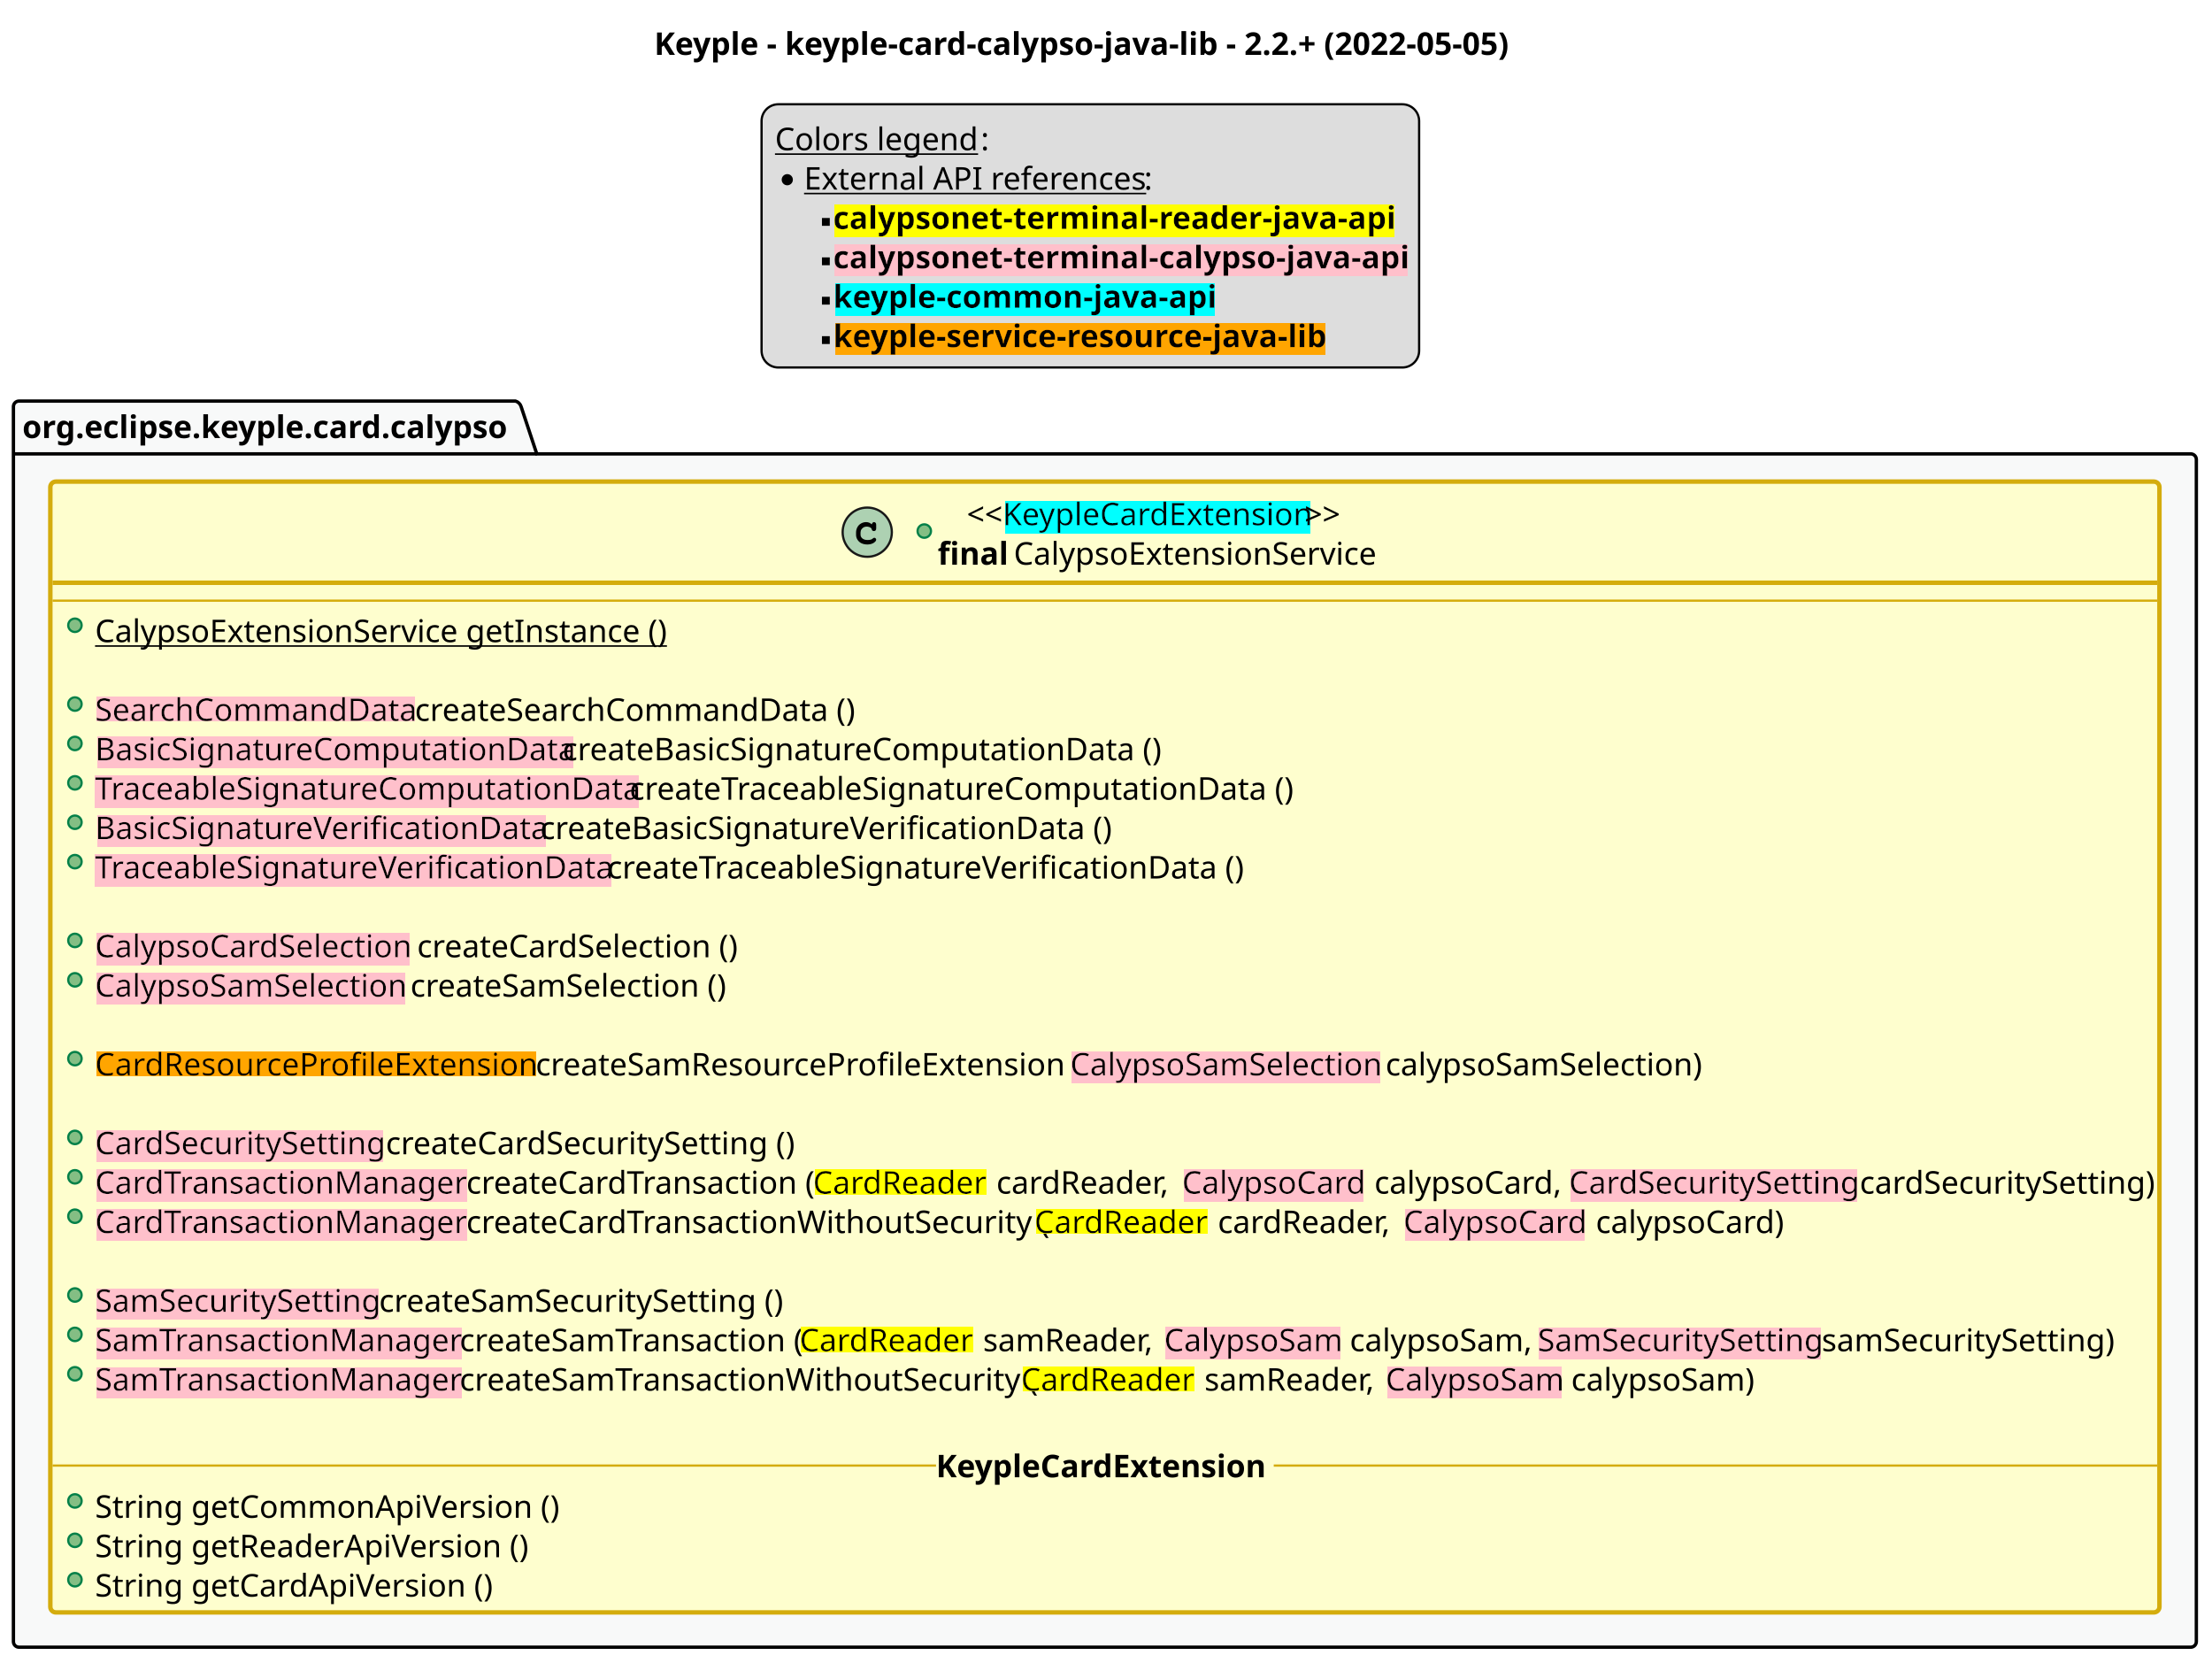
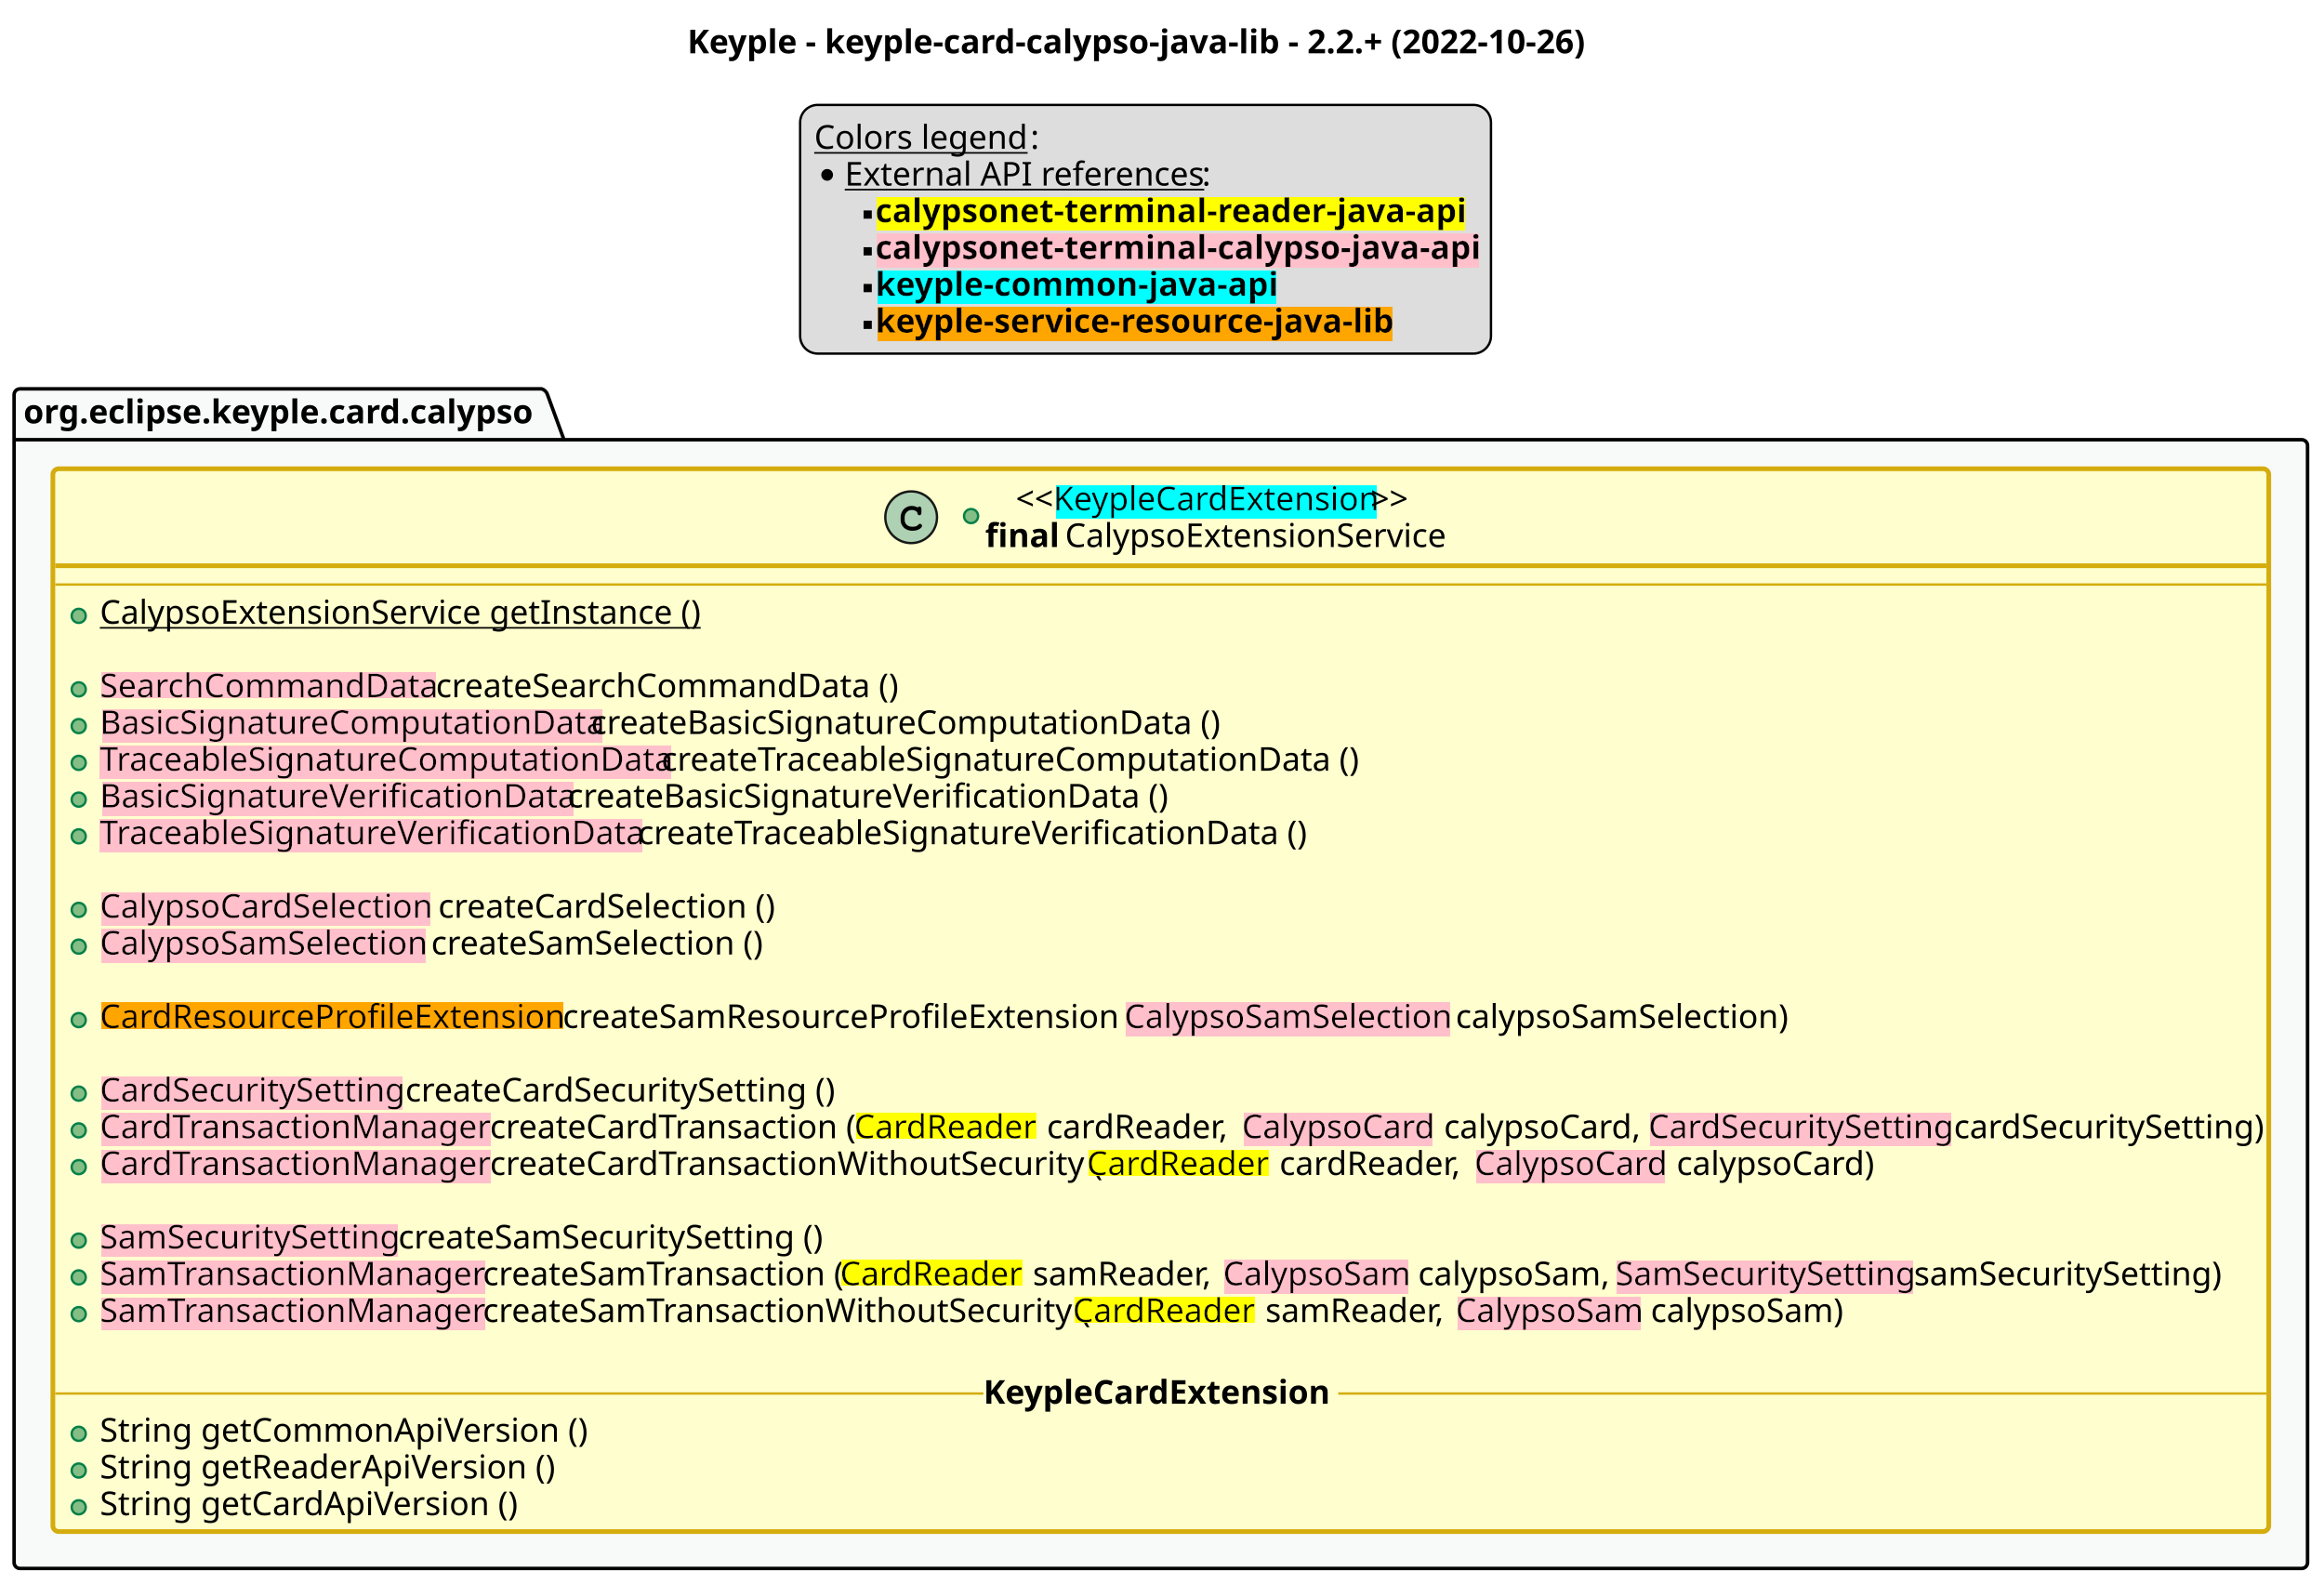
- <svg xmlns="http://www.w3.org/2000/svg" contentStyleType="text/css" height="743px" preserveAspectRatio="none" style="width:989px;height:743px;background:#FFFFFF;" version="1.1" viewBox="0 0 989 743" width="989px" zoomAndPan="magnify">
+ <svg xmlns="http://www.w3.org/2000/svg" contentStyleType="text/css" height="674px" preserveAspectRatio="none" style="width:989px;height:674px;background:#FFFFFF;" version="1.1" viewBox="0 0 989 674" width="989px" zoomAndPan="magnify">
  <defs>
-     <filter height="1" id="b1iz7u51n1ycs0" width="1" x="0" y="0">
+     <filter height="1" id="b1gtlnmpvdleac0" width="1" x="0" y="0">
      <feFlood flood-color="#FFFF00" result="flood" />
      <feComposite in="SourceGraphic" in2="flood" operator="over" />
    </filter>
-     <filter height="1" id="b1iz7u51n1ycs1" width="1" x="0" y="0">
+     <filter height="1" id="b1gtlnmpvdleac1" width="1" x="0" y="0">
      <feFlood flood-color="#FFC0CB" result="flood" />
      <feComposite in="SourceGraphic" in2="flood" operator="over" />
    </filter>
-     <filter height="1" id="b1iz7u51n1ycs2" width="1" x="0" y="0">
+     <filter height="1" id="b1gtlnmpvdleac2" width="1" x="0" y="0">
      <feFlood flood-color="#00FFFF" result="flood" />
      <feComposite in="SourceGraphic" in2="flood" operator="over" />
    </filter>
-     <filter height="1" id="b1iz7u51n1ycs3" width="1" x="0" y="0">
+     <filter height="1" id="b1gtlnmpvdleac3" width="1" x="0" y="0">
      <feFlood flood-color="#FFA500" result="flood" />
      <feComposite in="SourceGraphic" in2="flood" operator="over" />
    </filter>
  </defs>
  <g>
-     <rect height="27.609" style="stroke:#00000000;stroke-width:1.0;fill:none;" width="400" x="287.5" y="5" />
-     <text fill="#000000" font-family="sans-serif" font-size="14" font-weight="bold" lengthAdjust="spacing" textLength="390" x="292.5" y="24.533">Keyple - keyple-card-calypso-java-lib - 2.2.+ (2022-05-05)</text>
-     <rect fill="#DDDDDD" height="117.656" rx="7.5" ry="7.5" style="stroke:#000000;stroke-width:1.0;" width="294" x="340.5" y="46.609" />
-     <text fill="#000000" font-family="sans-serif" font-size="14" lengthAdjust="spacing" text-decoration="underline" textLength="88" x="346.5" y="67.143">Colors legend</text>
-     <text fill="#000000" font-family="sans-serif" font-size="14" lengthAdjust="spacing" textLength="4" x="438.5" y="67.143">:</text>
-     <ellipse cx="352" cy="80.328" fill="#000000" rx="2.5" ry="2.5" style="stroke:#000000;stroke-width:0.0;" />
-     <text fill="#000000" font-family="sans-serif" font-size="14" lengthAdjust="spacing" text-decoration="underline" textLength="148" x="359.5" y="84.752">External API references</text>
-     <text fill="#000000" font-family="sans-serif" font-size="14" lengthAdjust="spacing" textLength="4" x="511.5" y="84.752">:</text>
-     <rect fill="#000000" height="3.5" style="stroke:#000000;stroke-width:0.0;" width="3.5" x="367.5" y="97.438" />
-     <text fill="#000000" filter="url(#b1iz7u51n1ycs0)" font-family="sans-serif" font-size="14" font-weight="bold" lengthAdjust="spacing" textLength="250" x="372.5" y="102.361">calypsonet-terminal-reader-java-api</text>
-     <rect fill="#000000" height="3.5" style="stroke:#000000;stroke-width:0.0;" width="3.5" x="367.5" y="115.047" />
-     <text fill="#000000" filter="url(#b1iz7u51n1ycs1)" font-family="sans-serif" font-size="14" font-weight="bold" lengthAdjust="spacing" textLength="256" x="372.5" y="119.971">calypsonet-terminal-calypso-java-api</text>
-     <rect fill="#000000" height="3.5" style="stroke:#000000;stroke-width:0.0;" width="3.5" x="367.5" y="132.656" />
-     <text fill="#000000" filter="url(#b1iz7u51n1ycs2)" font-family="sans-serif" font-size="14" font-weight="bold" lengthAdjust="spacing" textLength="170" x="372.5" y="137.58">keyple-common-java-api</text>
-     <rect fill="#000000" height="3.5" style="stroke:#000000;stroke-width:0.0;" width="3.5" x="367.5" y="150.266" />
-     <text fill="#000000" filter="url(#b1iz7u51n1ycs3)" font-family="sans-serif" font-size="14" font-weight="bold" lengthAdjust="spacing" textLength="229" x="372.5" y="155.19">keyple-service-resource-java-lib</text>
+     <rect fill="none" height="25.641" id="_title" style="stroke:none;stroke-width:1.0;" width="400" x="287.5" y="5" />
+     <text fill="#000000" font-family="sans-serif" font-size="14" font-weight="bold" lengthAdjust="spacing" textLength="390" x="292.5" y="22.674">Keyple - keyple-card-calypso-java-lib - 2.2.+ (2022-10-26)</text>
+     <rect fill="#DDDDDD" height="105.844" id="_legend" rx="7.5" ry="7.5" style="stroke:#000000;stroke-width:1.0;" width="294" x="340.5" y="44.641" />
+     <text fill="#000000" font-family="sans-serif" font-size="14" lengthAdjust="spacing" text-decoration="underline" textLength="88" x="346.5" y="63.315">Colors legend</text>
+     <text fill="#000000" font-family="sans-serif" font-size="14" lengthAdjust="spacing" textLength="4" x="438.5" y="63.315">:</text>
+     <ellipse cx="352" cy="74.422" fill="#000000" rx="2.5" ry="2.5" style="stroke:#000000;stroke-width:0.0;" />
+     <text fill="#000000" font-family="sans-serif" font-size="14" lengthAdjust="spacing" text-decoration="underline" textLength="148" x="359.5" y="78.955">External API references</text>
+     <text fill="#000000" font-family="sans-serif" font-size="14" lengthAdjust="spacing" textLength="4" x="511.5" y="78.955">:</text>
+     <rect fill="#000000" height="3.5" style="stroke:#000000;stroke-width:0.0;" width="3.5" x="367.5" y="89.562" />
+     <text fill="#000000" filter="url(#b1gtlnmpvdleac0)" font-family="sans-serif" font-size="14" font-weight="bold" lengthAdjust="spacing" textLength="250" x="372.5" y="94.596">calypsonet-terminal-reader-java-api</text>
+     <rect fill="#000000" height="3.5" style="stroke:#000000;stroke-width:0.0;" width="3.5" x="367.5" y="105.203" />
+     <text fill="#000000" filter="url(#b1gtlnmpvdleac1)" font-family="sans-serif" font-size="14" font-weight="bold" lengthAdjust="spacing" textLength="256" x="372.5" y="110.236">calypsonet-terminal-calypso-java-api</text>
+     <rect fill="#000000" height="3.5" style="stroke:#000000;stroke-width:0.0;" width="3.5" x="367.5" y="120.844" />
+     <text fill="#000000" filter="url(#b1gtlnmpvdleac2)" font-family="sans-serif" font-size="14" font-weight="bold" lengthAdjust="spacing" textLength="170" x="372.5" y="125.877">keyple-common-java-api</text>
+     <rect fill="#000000" height="3.5" style="stroke:#000000;stroke-width:0.0;" width="3.5" x="367.5" y="136.484" />
+     <text fill="#000000" filter="url(#b1gtlnmpvdleac3)" font-family="sans-serif" font-size="14" font-weight="bold" lengthAdjust="spacing" textLength="229" x="372.5" y="141.518">keyple-service-resource-java-lib</text>
    <g id="cluster_calypso">
-       <path d="M8.5,179.266 L230.5,179.266 A3.75,3.75 0 0 1 233,181.766 L240,202.875 L979.5,202.875 A2.5,2.5 0 0 1 982,205.375 L982,733.766 A2.5,2.5 0 0 1 979.5,736.266 L8.5,736.266 A2.5,2.5 0 0 1 6,733.766 L6,181.766 A2.5,2.5 0 0 1 8.5,179.266 " fill="#F8F9F9" style="stroke:#000000;stroke-width:1.5;" />
-       <line style="stroke:#000000;stroke-width:1.5;" x1="6" x2="240" y1="202.875" y2="202.875" />
-       <text fill="#000000" font-family="sans-serif" font-size="14" font-weight="bold" lengthAdjust="spacing" textLength="221" x="10" y="195.799">org.eclipse.keyple.card.calypso</text>
+       <path d="M8.5,165.484 L230.5,165.484 A3.75,3.75 0 0 1 233,167.984 L240,187.125 L979.5,187.125 A2.5,2.5 0 0 1 982,189.625 L982,664.984 A2.5,2.5 0 0 1 979.5,667.484 L8.5,667.484 A2.5,2.5 0 0 1 6,664.984 L6,167.984 A2.5,2.5 0 0 1 8.5,165.484 " fill="#F8F9F9" style="stroke:#000000;stroke-width:1.5;" />
+       <line style="stroke:#000000;stroke-width:1.5;" x1="6" x2="240" y1="187.125" y2="187.125" />
+       <text fill="#000000" font-family="sans-serif" font-size="14" font-weight="bold" lengthAdjust="spacing" textLength="221" x="10" y="180.158">org.eclipse.keyple.card.calypso</text>
    </g>
    <g id="elem_CalypsoExtensionService">
-       <rect codeLine="63" fill="#FEFECE" height="505.453" id="CalypsoExtensionService" rx="2.5" ry="2.5" style="stroke:#D4AC0D;stroke-width:2.0;" width="943" x="22.5" y="215.266" />
-       <ellipse cx="387.75" cy="237.875" fill="#ADD1B2" rx="11" ry="11" style="stroke:#181818;stroke-width:1.0;" />
-       <path d="M389.75,234.375 Q389.953,233.875 390.188,233.625 Q390.422,233.375 390.688,233.375 Q391.156,233.375 391.453,233.656 Q391.75,233.938 391.75,234.594 L391.75,236.156 Q391.75,236.812 391.469,237.094 Q391.188,237.375 390.75,237.375 Q390.359,237.375 390.109,237.203 Q389.859,237.031 389.75,236.578 Q389.703,236.266 389.531,236.094 Q389.219,235.766 388.656,235.578 Q388.094,235.375 387.531,235.375 Q386.828,235.375 386.234,235.656 Q385.656,235.938 385.203,236.562 Q384.75,237.188 384.75,238.047 L384.75,238.969 Q384.75,240 385.594,240.688 Q386.438,241.375 387.938,241.375 Q388.828,241.375 389.453,241.172 Q389.812,241.062 390.219,240.703 Q390.484,240.5 390.625,240.438 Q390.766,240.375 390.938,240.375 Q391.266,240.375 391.5,240.641 Q391.75,240.891 391.75,241.25 Q391.75,241.594 391.406,242 Q390.906,242.594 390.109,242.922 Q389.062,243.375 387.781,243.375 Q386.281,243.375 385.078,242.781 Q384.109,242.312 383.422,241.297 Q382.75,240.281 382.75,239.078 L382.75,237.984 Q382.75,236.734 383.344,235.641 Q383.953,234.547 385,233.969 Q386.062,233.375 387.25,233.375 Q387.969,233.375 388.594,233.625 Q389.219,233.875 389.75,234.375 Z " fill="#000000" />
-       <ellipse cx="413.25" cy="237.375" fill="#84BE84" rx="3" ry="3" style="stroke:#038048;stroke-width:1.0;" />
-       <text fill="#000000" font-family="sans-serif" font-size="14" lengthAdjust="spacing" textLength="16" x="432.25" y="234.799">&lt;&lt;</text>
-       <text fill="#000000" filter="url(#b1iz7u51n1ycs2)" font-family="sans-serif" font-size="14" lengthAdjust="spacing" textLength="135" x="448.25" y="234.799">KeypleCardExtension</text>
-       <text fill="#000000" font-family="sans-serif" font-size="14" lengthAdjust="spacing" textLength="16" x="583.25" y="234.799">&gt;&gt;</text>
-       <text fill="#000000" font-family="sans-serif" font-size="14" font-weight="bold" lengthAdjust="spacing" textLength="30" x="419.25" y="252.408">final</text>
-       <text fill="#000000" font-family="sans-serif" font-size="14" lengthAdjust="spacing" textLength="159" x="453.25" y="252.408">CalypsoExtensionService</text>
-       <line style="stroke:#D4AC0D;stroke-width:2.0;" x1="23.5" x2="964.5" y1="260.484" y2="260.484" />
-       <line style="stroke:#D4AC0D;stroke-width:1.0;" x1="23.5" x2="964.5" y1="268.484" y2="268.484" />
-       <ellipse cx="33.5" cy="279.484" fill="#84BE84" rx="3" ry="3" style="stroke:#038048;stroke-width:1.0;" />
-       <text fill="#000000" font-family="sans-serif" font-size="14" lengthAdjust="spacing" text-decoration="underline" textLength="250" x="42.5" y="287.018">CalypsoExtensionService getInstance ()</text>
-       <text fill="#000000" font-family="sans-serif" font-size="14" lengthAdjust="spacing" textLength="4" x="42.5" y="304.627"> </text>
-       <ellipse cx="33.5" cy="314.703" fill="#84BE84" rx="3" ry="3" style="stroke:#038048;stroke-width:1.0;" />
-       <text fill="#000000" filter="url(#b1iz7u51n1ycs1)" font-family="sans-serif" font-size="14" lengthAdjust="spacing" textLength="139" x="42.5" y="322.236">SearchCommandData</text>
-       <text fill="#000000" font-family="sans-serif" font-size="14" lengthAdjust="spacing" textLength="193" x="185.5" y="322.236">createSearchCommandData ()</text>
-       <ellipse cx="33.5" cy="332.312" fill="#84BE84" rx="3" ry="3" style="stroke:#038048;stroke-width:1.0;" />
-       <text fill="#000000" filter="url(#b1iz7u51n1ycs1)" font-family="sans-serif" font-size="14" lengthAdjust="spacing" textLength="205" x="42.5" y="339.846">BasicSignatureComputationData</text>
-       <text fill="#000000" font-family="sans-serif" font-size="14" lengthAdjust="spacing" textLength="259" x="251.5" y="339.846">createBasicSignatureComputationData ()</text>
-       <ellipse cx="33.5" cy="349.922" fill="#84BE84" rx="3" ry="3" style="stroke:#038048;stroke-width:1.0;" />
-       <text fill="#000000" filter="url(#b1iz7u51n1ycs1)" font-family="sans-serif" font-size="14" lengthAdjust="spacing" textLength="235" x="42.5" y="357.455">TraceableSignatureComputationData</text>
-       <text fill="#000000" font-family="sans-serif" font-size="14" lengthAdjust="spacing" textLength="289" x="281.5" y="357.455">createTraceableSignatureComputationData ()</text>
-       <ellipse cx="33.5" cy="367.531" fill="#84BE84" rx="3" ry="3" style="stroke:#038048;stroke-width:1.0;" />
-       <text fill="#000000" filter="url(#b1iz7u51n1ycs1)" font-family="sans-serif" font-size="14" lengthAdjust="spacing" textLength="195" x="42.5" y="375.065">BasicSignatureVerificationData</text>
-       <text fill="#000000" font-family="sans-serif" font-size="14" lengthAdjust="spacing" textLength="249" x="241.5" y="375.065">createBasicSignatureVerificationData ()</text>
-       <ellipse cx="33.5" cy="385.141" fill="#84BE84" rx="3" ry="3" style="stroke:#038048;stroke-width:1.0;" />
-       <text fill="#000000" filter="url(#b1iz7u51n1ycs1)" font-family="sans-serif" font-size="14" lengthAdjust="spacing" textLength="225" x="42.5" y="392.674">TraceableSignatureVerificationData</text>
-       <text fill="#000000" font-family="sans-serif" font-size="14" lengthAdjust="spacing" textLength="279" x="271.5" y="392.674">createTraceableSignatureVerificationData ()</text>
-       <text fill="#000000" font-family="sans-serif" font-size="14" lengthAdjust="spacing" textLength="4" x="42.5" y="410.283"> </text>
-       <ellipse cx="33.5" cy="420.359" fill="#84BE84" rx="3" ry="3" style="stroke:#038048;stroke-width:1.0;" />
-       <text fill="#000000" filter="url(#b1iz7u51n1ycs1)" font-family="sans-serif" font-size="14" lengthAdjust="spacing" textLength="140" x="42.5" y="427.893">CalypsoCardSelection</text>
-       <text fill="#000000" font-family="sans-serif" font-size="14" lengthAdjust="spacing" textLength="143" x="186.5" y="427.893">createCardSelection ()</text>
-       <ellipse cx="33.5" cy="437.969" fill="#84BE84" rx="3" ry="3" style="stroke:#038048;stroke-width:1.0;" />
-       <text fill="#000000" filter="url(#b1iz7u51n1ycs1)" font-family="sans-serif" font-size="14" lengthAdjust="spacing" textLength="137" x="42.5" y="445.502">CalypsoSamSelection</text>
-       <text fill="#000000" font-family="sans-serif" font-size="14" lengthAdjust="spacing" textLength="140" x="183.5" y="445.502">createSamSelection ()</text>
-       <text fill="#000000" font-family="sans-serif" font-size="14" lengthAdjust="spacing" textLength="4" x="42.5" y="463.111"> </text>
-       <ellipse cx="33.5" cy="473.188" fill="#84BE84" rx="3" ry="3" style="stroke:#038048;stroke-width:1.0;" />
-       <text fill="#000000" filter="url(#b1iz7u51n1ycs3)" font-family="sans-serif" font-size="14" lengthAdjust="spacing" textLength="193" x="42.5" y="480.721">CardResourceProfileExtension</text>
-       <text fill="#000000" font-family="sans-serif" font-size="14" lengthAdjust="spacing" textLength="239" x="239.5" y="480.721">createSamResourceProfileExtension (</text>
-       <text fill="#000000" filter="url(#b1iz7u51n1ycs1)" font-family="sans-serif" font-size="14" lengthAdjust="spacing" textLength="137" x="478.5" y="480.721">CalypsoSamSelection</text>
-       <text fill="#000000" font-family="sans-serif" font-size="14" lengthAdjust="spacing" textLength="139" x="619.5" y="480.721">calypsoSamSelection)</text>
-       <text fill="#000000" font-family="sans-serif" font-size="14" lengthAdjust="spacing" textLength="4" x="42.5" y="498.33"> </text>
-       <ellipse cx="33.5" cy="508.406" fill="#84BE84" rx="3" ry="3" style="stroke:#038048;stroke-width:1.0;" />
-       <text fill="#000000" filter="url(#b1iz7u51n1ycs1)" font-family="sans-serif" font-size="14" lengthAdjust="spacing" textLength="126" x="42.5" y="515.939">CardSecuritySetting</text>
-       <text fill="#000000" font-family="sans-serif" font-size="14" lengthAdjust="spacing" textLength="180" x="172.5" y="515.939">createCardSecuritySetting ()</text>
-       <ellipse cx="33.5" cy="526.016" fill="#84BE84" rx="3" ry="3" style="stroke:#038048;stroke-width:1.0;" />
-       <text fill="#000000" filter="url(#b1iz7u51n1ycs1)" font-family="sans-serif" font-size="14" lengthAdjust="spacing" textLength="162" x="42.5" y="533.549">CardTransactionManager</text>
-       <text fill="#000000" font-family="sans-serif" font-size="14" lengthAdjust="spacing" textLength="155" x="208.5" y="533.549">createCardTransaction (</text>
-       <text fill="#000000" filter="url(#b1iz7u51n1ycs0)" font-family="sans-serif" font-size="14" lengthAdjust="spacing" textLength="78" x="363.5" y="533.549">CardReader</text>
-       <text fill="#000000" font-family="sans-serif" font-size="14" lengthAdjust="spacing" textLength="79" x="445.5" y="533.549">cardReader,</text>
-       <text fill="#000000" filter="url(#b1iz7u51n1ycs1)" font-family="sans-serif" font-size="14" lengthAdjust="spacing" textLength="82" x="528.5" y="533.549">CalypsoCard</text>
-       <text fill="#000000" font-family="sans-serif" font-size="14" lengthAdjust="spacing" textLength="83" x="614.5" y="533.549">calypsoCard,</text>
-       <text fill="#000000" filter="url(#b1iz7u51n1ycs1)" font-family="sans-serif" font-size="14" lengthAdjust="spacing" textLength="126" x="701.5" y="533.549">CardSecuritySetting</text>
-       <text fill="#000000" font-family="sans-serif" font-size="14" lengthAdjust="spacing" textLength="128" x="831.5" y="533.549">cardSecuritySetting)</text>
-       <ellipse cx="33.5" cy="543.625" fill="#84BE84" rx="3" ry="3" style="stroke:#038048;stroke-width:1.0;" />
-       <text fill="#000000" filter="url(#b1iz7u51n1ycs1)" font-family="sans-serif" font-size="14" lengthAdjust="spacing" textLength="162" x="42.5" y="551.158">CardTransactionManager</text>
-       <text fill="#000000" font-family="sans-serif" font-size="14" lengthAdjust="spacing" textLength="254" x="208.5" y="551.158">createCardTransactionWithoutSecurity (</text>
-       <text fill="#000000" filter="url(#b1iz7u51n1ycs0)" font-family="sans-serif" font-size="14" lengthAdjust="spacing" textLength="78" x="462.5" y="551.158">CardReader</text>
-       <text fill="#000000" font-family="sans-serif" font-size="14" lengthAdjust="spacing" textLength="79" x="544.5" y="551.158">cardReader,</text>
-       <text fill="#000000" filter="url(#b1iz7u51n1ycs1)" font-family="sans-serif" font-size="14" lengthAdjust="spacing" textLength="82" x="627.5" y="551.158">CalypsoCard</text>
-       <text fill="#000000" font-family="sans-serif" font-size="14" lengthAdjust="spacing" textLength="84" x="713.5" y="551.158">calypsoCard)</text>
-       <text fill="#000000" font-family="sans-serif" font-size="14" lengthAdjust="spacing" textLength="4" x="42.5" y="568.768"> </text>
-       <ellipse cx="33.5" cy="578.844" fill="#84BE84" rx="3" ry="3" style="stroke:#038048;stroke-width:1.0;" />
-       <text fill="#000000" filter="url(#b1iz7u51n1ycs1)" font-family="sans-serif" font-size="14" lengthAdjust="spacing" textLength="123" x="42.5" y="586.377">SamSecuritySetting</text>
-       <text fill="#000000" font-family="sans-serif" font-size="14" lengthAdjust="spacing" textLength="177" x="169.5" y="586.377">createSamSecuritySetting ()</text>
-       <ellipse cx="33.5" cy="596.453" fill="#84BE84" rx="3" ry="3" style="stroke:#038048;stroke-width:1.0;" />
-       <text fill="#000000" filter="url(#b1iz7u51n1ycs1)" font-family="sans-serif" font-size="14" lengthAdjust="spacing" textLength="159" x="42.5" y="603.986">SamTransactionManager</text>
-       <text fill="#000000" font-family="sans-serif" font-size="14" lengthAdjust="spacing" textLength="152" x="205.5" y="603.986">createSamTransaction (</text>
-       <text fill="#000000" filter="url(#b1iz7u51n1ycs0)" font-family="sans-serif" font-size="14" lengthAdjust="spacing" textLength="78" x="357.5" y="603.986">CardReader</text>
-       <text fill="#000000" font-family="sans-serif" font-size="14" lengthAdjust="spacing" textLength="77" x="439.5" y="603.986">samReader,</text>
-       <text fill="#000000" filter="url(#b1iz7u51n1ycs1)" font-family="sans-serif" font-size="14" lengthAdjust="spacing" textLength="79" x="520.5" y="603.986">CalypsoSam</text>
-       <text fill="#000000" font-family="sans-serif" font-size="14" lengthAdjust="spacing" textLength="80" x="603.5" y="603.986">calypsoSam,</text>
-       <text fill="#000000" filter="url(#b1iz7u51n1ycs1)" font-family="sans-serif" font-size="14" lengthAdjust="spacing" textLength="123" x="687.5" y="603.986">SamSecuritySetting</text>
-       <text fill="#000000" font-family="sans-serif" font-size="14" lengthAdjust="spacing" textLength="126" x="814.5" y="603.986">samSecuritySetting)</text>
-       <ellipse cx="33.5" cy="614.062" fill="#84BE84" rx="3" ry="3" style="stroke:#038048;stroke-width:1.0;" />
-       <text fill="#000000" filter="url(#b1iz7u51n1ycs1)" font-family="sans-serif" font-size="14" lengthAdjust="spacing" textLength="159" x="42.5" y="621.596">SamTransactionManager</text>
-       <text fill="#000000" font-family="sans-serif" font-size="14" lengthAdjust="spacing" textLength="251" x="205.5" y="621.596">createSamTransactionWithoutSecurity (</text>
-       <text fill="#000000" filter="url(#b1iz7u51n1ycs0)" font-family="sans-serif" font-size="14" lengthAdjust="spacing" textLength="78" x="456.5" y="621.596">CardReader</text>
-       <text fill="#000000" font-family="sans-serif" font-size="14" lengthAdjust="spacing" textLength="77" x="538.5" y="621.596">samReader,</text>
-       <text fill="#000000" filter="url(#b1iz7u51n1ycs1)" font-family="sans-serif" font-size="14" lengthAdjust="spacing" textLength="79" x="619.5" y="621.596">CalypsoSam</text>
-       <text fill="#000000" font-family="sans-serif" font-size="14" lengthAdjust="spacing" textLength="81" x="702.5" y="621.596">calypsoSam)</text>
-       <text fill="#000000" font-family="sans-serif" font-size="14" lengthAdjust="spacing" textLength="4" x="42.5" y="639.205"> </text>
-       <ellipse cx="33.5" cy="670.891" fill="#84BE84" rx="3" ry="3" style="stroke:#038048;stroke-width:1.0;" />
-       <text fill="#000000" font-family="sans-serif" font-size="14" lengthAdjust="spacing" textLength="199" x="42.5" y="678.424">String getCommonApiVersion ()</text>
-       <ellipse cx="33.5" cy="688.5" fill="#84BE84" rx="3" ry="3" style="stroke:#038048;stroke-width:1.0;" />
-       <text fill="#000000" font-family="sans-serif" font-size="14" lengthAdjust="spacing" textLength="190" x="42.5" y="696.033">String getReaderApiVersion ()</text>
-       <ellipse cx="33.5" cy="706.109" fill="#84BE84" rx="3" ry="3" style="stroke:#038048;stroke-width:1.0;" />
-       <text fill="#000000" font-family="sans-serif" font-size="14" lengthAdjust="spacing" textLength="174" x="42.5" y="713.643">String getCardApiVersion ()</text>
-       <line style="stroke:#D4AC0D;stroke-width:1.0;" x1="23.5" x2="418.5" y1="655.086" y2="655.086" />
-       <text fill="#000000" font-family="sans-serif" font-size="14" font-weight="bold" lengthAdjust="spacing" textLength="151" x="418.5" y="660.314">KeypleCardExtension</text>
-       <line style="stroke:#D4AC0D;stroke-width:1.0;" x1="569.5" x2="964.5" y1="655.086" y2="655.086" />
+       <rect codeLine="63" fill="#FEFECE" height="452.297" id="CalypsoExtensionService" rx="2.5" ry="2.5" style="stroke:#D4AC0D;stroke-width:2.0;" width="943" x="22.5" y="199.484" />
+       <ellipse cx="387.75" cy="220.125" fill="#ADD1B2" rx="11" ry="11" style="stroke:#181818;stroke-width:1.0;" />
+       <path d="M390.516,216 Q390.672,215.781 390.859,215.672 Q391.047,215.562 391.266,215.562 Q391.641,215.562 391.875,215.828 Q392.109,216.078 392.109,216.688 L392.109,218.141 Q392.109,218.75 391.875,219.016 Q391.641,219.281 391.266,219.281 Q390.922,219.281 390.719,219.078 Q390.516,218.891 390.406,218.375 Q390.359,218.016 390.172,217.828 Q389.844,217.453 389.234,217.234 Q388.625,217.016 388,217.016 Q387.234,217.016 386.594,217.344 Q385.969,217.672 385.469,218.422 Q384.984,219.172 384.984,220.203 L384.984,221.297 Q384.984,222.531 385.875,223.359 Q386.766,224.172 388.359,224.172 Q389.297,224.172 389.953,223.922 Q390.344,223.766 390.766,223.328 Q391.031,223.062 391.172,222.984 Q391.328,222.906 391.531,222.906 Q391.859,222.906 392.109,223.172 Q392.375,223.422 392.375,223.766 Q392.375,224.109 392.031,224.516 Q391.531,225.094 390.734,225.422 Q389.656,225.875 388.359,225.875 Q386.844,225.875 385.641,225.25 Q384.656,224.75 383.969,223.688 Q383.281,222.609 383.281,221.328 L383.281,220.172 Q383.281,218.844 383.891,217.703 Q384.516,216.547 385.609,215.938 Q386.703,215.312 387.938,215.312 Q388.672,215.312 389.312,215.484 Q389.969,215.641 390.516,216 Z " fill="#000000" />
+       <ellipse cx="413.25" cy="219.625" fill="#84BE84" rx="3" ry="3" style="stroke:#038048;stroke-width:1.0;" />
+       <text fill="#000000" font-family="sans-serif" font-size="14" lengthAdjust="spacing" textLength="16" x="432.25" y="217.158">&lt;&lt;</text>
+       <text fill="#000000" filter="url(#b1gtlnmpvdleac2)" font-family="sans-serif" font-size="14" lengthAdjust="spacing" textLength="135" x="448.25" y="217.158">KeypleCardExtension</text>
+       <text fill="#000000" font-family="sans-serif" font-size="14" lengthAdjust="spacing" textLength="16" x="583.25" y="217.158">&gt;&gt;</text>
+       <text fill="#000000" font-family="sans-serif" font-size="14" font-weight="bold" lengthAdjust="spacing" textLength="30" x="419.25" y="232.799">final</text>
+       <text fill="#000000" font-family="sans-serif" font-size="14" lengthAdjust="spacing" textLength="159" x="453.25" y="232.799">CalypsoExtensionService</text>
+       <line style="stroke:#D4AC0D;stroke-width:2.0;" x1="23.5" x2="964.5" y1="240.766" y2="240.766" />
+       <line style="stroke:#D4AC0D;stroke-width:1.0;" x1="23.5" x2="964.5" y1="248.766" y2="248.766" />
+       <ellipse cx="33.5" cy="262.086" fill="#84BE84" rx="3" ry="3" style="stroke:#038048;stroke-width:1.0;" />
+       <text fill="#000000" font-family="sans-serif" font-size="14" lengthAdjust="spacing" text-decoration="underline" textLength="250" x="42.5" y="265.44">CalypsoExtensionService getInstance ()</text>
+       <text fill="#000000" font-family="sans-serif" font-size="14" lengthAdjust="spacing" textLength="4" x="42.5" y="281.08"> </text>
+       <ellipse cx="33.5" cy="293.367" fill="#84BE84" rx="3" ry="3" style="stroke:#038048;stroke-width:1.0;" />
+       <text fill="#000000" filter="url(#b1gtlnmpvdleac1)" font-family="sans-serif" font-size="14" lengthAdjust="spacing" textLength="139" x="42.5" y="296.721">SearchCommandData</text>
+       <text fill="#000000" font-family="sans-serif" font-size="14" lengthAdjust="spacing" textLength="193" x="185.5" y="296.721">createSearchCommandData ()</text>
+       <ellipse cx="33.5" cy="309.008" fill="#84BE84" rx="3" ry="3" style="stroke:#038048;stroke-width:1.0;" />
+       <text fill="#000000" filter="url(#b1gtlnmpvdleac1)" font-family="sans-serif" font-size="14" lengthAdjust="spacing" textLength="205" x="42.5" y="312.361">BasicSignatureComputationData</text>
+       <text fill="#000000" font-family="sans-serif" font-size="14" lengthAdjust="spacing" textLength="259" x="251.5" y="312.361">createBasicSignatureComputationData ()</text>
+       <ellipse cx="33.5" cy="324.648" fill="#84BE84" rx="3" ry="3" style="stroke:#038048;stroke-width:1.0;" />
+       <text fill="#000000" filter="url(#b1gtlnmpvdleac1)" font-family="sans-serif" font-size="14" lengthAdjust="spacing" textLength="235" x="42.5" y="328.002">TraceableSignatureComputationData</text>
+       <text fill="#000000" font-family="sans-serif" font-size="14" lengthAdjust="spacing" textLength="289" x="281.5" y="328.002">createTraceableSignatureComputationData ()</text>
+       <ellipse cx="33.5" cy="340.289" fill="#84BE84" rx="3" ry="3" style="stroke:#038048;stroke-width:1.0;" />
+       <text fill="#000000" filter="url(#b1gtlnmpvdleac1)" font-family="sans-serif" font-size="14" lengthAdjust="spacing" textLength="195" x="42.5" y="343.643">BasicSignatureVerificationData</text>
+       <text fill="#000000" font-family="sans-serif" font-size="14" lengthAdjust="spacing" textLength="249" x="241.5" y="343.643">createBasicSignatureVerificationData ()</text>
+       <ellipse cx="33.5" cy="355.93" fill="#84BE84" rx="3" ry="3" style="stroke:#038048;stroke-width:1.0;" />
+       <text fill="#000000" filter="url(#b1gtlnmpvdleac1)" font-family="sans-serif" font-size="14" lengthAdjust="spacing" textLength="225" x="42.5" y="359.283">TraceableSignatureVerificationData</text>
+       <text fill="#000000" font-family="sans-serif" font-size="14" lengthAdjust="spacing" textLength="279" x="271.5" y="359.283">createTraceableSignatureVerificationData ()</text>
+       <text fill="#000000" font-family="sans-serif" font-size="14" lengthAdjust="spacing" textLength="4" x="42.5" y="374.924"> </text>
+       <ellipse cx="33.5" cy="387.211" fill="#84BE84" rx="3" ry="3" style="stroke:#038048;stroke-width:1.0;" />
+       <text fill="#000000" filter="url(#b1gtlnmpvdleac1)" font-family="sans-serif" font-size="14" lengthAdjust="spacing" textLength="140" x="42.5" y="390.565">CalypsoCardSelection</text>
+       <text fill="#000000" font-family="sans-serif" font-size="14" lengthAdjust="spacing" textLength="143" x="186.5" y="390.565">createCardSelection ()</text>
+       <ellipse cx="33.5" cy="402.852" fill="#84BE84" rx="3" ry="3" style="stroke:#038048;stroke-width:1.0;" />
+       <text fill="#000000" filter="url(#b1gtlnmpvdleac1)" font-family="sans-serif" font-size="14" lengthAdjust="spacing" textLength="137" x="42.5" y="406.205">CalypsoSamSelection</text>
+       <text fill="#000000" font-family="sans-serif" font-size="14" lengthAdjust="spacing" textLength="140" x="183.5" y="406.205">createSamSelection ()</text>
+       <text fill="#000000" font-family="sans-serif" font-size="14" lengthAdjust="spacing" textLength="4" x="42.5" y="421.846"> </text>
+       <ellipse cx="33.5" cy="434.133" fill="#84BE84" rx="3" ry="3" style="stroke:#038048;stroke-width:1.0;" />
+       <text fill="#000000" filter="url(#b1gtlnmpvdleac3)" font-family="sans-serif" font-size="14" lengthAdjust="spacing" textLength="193" x="42.5" y="437.486">CardResourceProfileExtension</text>
+       <text fill="#000000" font-family="sans-serif" font-size="14" lengthAdjust="spacing" textLength="239" x="239.5" y="437.486">createSamResourceProfileExtension (</text>
+       <text fill="#000000" filter="url(#b1gtlnmpvdleac1)" font-family="sans-serif" font-size="14" lengthAdjust="spacing" textLength="137" x="478.5" y="437.486">CalypsoSamSelection</text>
+       <text fill="#000000" font-family="sans-serif" font-size="14" lengthAdjust="spacing" textLength="139" x="619.5" y="437.486">calypsoSamSelection)</text>
+       <text fill="#000000" font-family="sans-serif" font-size="14" lengthAdjust="spacing" textLength="4" x="42.5" y="453.127"> </text>
+       <ellipse cx="33.5" cy="465.414" fill="#84BE84" rx="3" ry="3" style="stroke:#038048;stroke-width:1.0;" />
+       <text fill="#000000" filter="url(#b1gtlnmpvdleac1)" font-family="sans-serif" font-size="14" lengthAdjust="spacing" textLength="126" x="42.5" y="468.768">CardSecuritySetting</text>
+       <text fill="#000000" font-family="sans-serif" font-size="14" lengthAdjust="spacing" textLength="180" x="172.5" y="468.768">createCardSecuritySetting ()</text>
+       <ellipse cx="33.5" cy="481.055" fill="#84BE84" rx="3" ry="3" style="stroke:#038048;stroke-width:1.0;" />
+       <text fill="#000000" filter="url(#b1gtlnmpvdleac1)" font-family="sans-serif" font-size="14" lengthAdjust="spacing" textLength="162" x="42.5" y="484.408">CardTransactionManager</text>
+       <text fill="#000000" font-family="sans-serif" font-size="14" lengthAdjust="spacing" textLength="155" x="208.5" y="484.408">createCardTransaction (</text>
+       <text fill="#000000" filter="url(#b1gtlnmpvdleac0)" font-family="sans-serif" font-size="14" lengthAdjust="spacing" textLength="78" x="363.5" y="484.408">CardReader</text>
+       <text fill="#000000" font-family="sans-serif" font-size="14" lengthAdjust="spacing" textLength="79" x="445.5" y="484.408">cardReader,</text>
+       <text fill="#000000" filter="url(#b1gtlnmpvdleac1)" font-family="sans-serif" font-size="14" lengthAdjust="spacing" textLength="82" x="528.5" y="484.408">CalypsoCard</text>
+       <text fill="#000000" font-family="sans-serif" font-size="14" lengthAdjust="spacing" textLength="83" x="614.5" y="484.408">calypsoCard,</text>
+       <text fill="#000000" filter="url(#b1gtlnmpvdleac1)" font-family="sans-serif" font-size="14" lengthAdjust="spacing" textLength="126" x="701.5" y="484.408">CardSecuritySetting</text>
+       <text fill="#000000" font-family="sans-serif" font-size="14" lengthAdjust="spacing" textLength="128" x="831.5" y="484.408">cardSecuritySetting)</text>
+       <ellipse cx="33.5" cy="496.695" fill="#84BE84" rx="3" ry="3" style="stroke:#038048;stroke-width:1.0;" />
+       <text fill="#000000" filter="url(#b1gtlnmpvdleac1)" font-family="sans-serif" font-size="14" lengthAdjust="spacing" textLength="162" x="42.5" y="500.049">CardTransactionManager</text>
+       <text fill="#000000" font-family="sans-serif" font-size="14" lengthAdjust="spacing" textLength="254" x="208.5" y="500.049">createCardTransactionWithoutSecurity (</text>
+       <text fill="#000000" filter="url(#b1gtlnmpvdleac0)" font-family="sans-serif" font-size="14" lengthAdjust="spacing" textLength="78" x="462.5" y="500.049">CardReader</text>
+       <text fill="#000000" font-family="sans-serif" font-size="14" lengthAdjust="spacing" textLength="79" x="544.5" y="500.049">cardReader,</text>
+       <text fill="#000000" filter="url(#b1gtlnmpvdleac1)" font-family="sans-serif" font-size="14" lengthAdjust="spacing" textLength="82" x="627.5" y="500.049">CalypsoCard</text>
+       <text fill="#000000" font-family="sans-serif" font-size="14" lengthAdjust="spacing" textLength="84" x="713.5" y="500.049">calypsoCard)</text>
+       <text fill="#000000" font-family="sans-serif" font-size="14" lengthAdjust="spacing" textLength="4" x="42.5" y="515.689"> </text>
+       <ellipse cx="33.5" cy="527.977" fill="#84BE84" rx="3" ry="3" style="stroke:#038048;stroke-width:1.0;" />
+       <text fill="#000000" filter="url(#b1gtlnmpvdleac1)" font-family="sans-serif" font-size="14" lengthAdjust="spacing" textLength="123" x="42.5" y="531.33">SamSecuritySetting</text>
+       <text fill="#000000" font-family="sans-serif" font-size="14" lengthAdjust="spacing" textLength="177" x="169.5" y="531.33">createSamSecuritySetting ()</text>
+       <ellipse cx="33.5" cy="543.617" fill="#84BE84" rx="3" ry="3" style="stroke:#038048;stroke-width:1.0;" />
+       <text fill="#000000" filter="url(#b1gtlnmpvdleac1)" font-family="sans-serif" font-size="14" lengthAdjust="spacing" textLength="159" x="42.5" y="546.971">SamTransactionManager</text>
+       <text fill="#000000" font-family="sans-serif" font-size="14" lengthAdjust="spacing" textLength="152" x="205.5" y="546.971">createSamTransaction (</text>
+       <text fill="#000000" filter="url(#b1gtlnmpvdleac0)" font-family="sans-serif" font-size="14" lengthAdjust="spacing" textLength="78" x="357.5" y="546.971">CardReader</text>
+       <text fill="#000000" font-family="sans-serif" font-size="14" lengthAdjust="spacing" textLength="77" x="439.5" y="546.971">samReader,</text>
+       <text fill="#000000" filter="url(#b1gtlnmpvdleac1)" font-family="sans-serif" font-size="14" lengthAdjust="spacing" textLength="79" x="520.5" y="546.971">CalypsoSam</text>
+       <text fill="#000000" font-family="sans-serif" font-size="14" lengthAdjust="spacing" textLength="80" x="603.5" y="546.971">calypsoSam,</text>
+       <text fill="#000000" filter="url(#b1gtlnmpvdleac1)" font-family="sans-serif" font-size="14" lengthAdjust="spacing" textLength="123" x="687.5" y="546.971">SamSecuritySetting</text>
+       <text fill="#000000" font-family="sans-serif" font-size="14" lengthAdjust="spacing" textLength="126" x="814.5" y="546.971">samSecuritySetting)</text>
+       <ellipse cx="33.5" cy="559.258" fill="#84BE84" rx="3" ry="3" style="stroke:#038048;stroke-width:1.0;" />
+       <text fill="#000000" filter="url(#b1gtlnmpvdleac1)" font-family="sans-serif" font-size="14" lengthAdjust="spacing" textLength="159" x="42.5" y="562.611">SamTransactionManager</text>
+       <text fill="#000000" font-family="sans-serif" font-size="14" lengthAdjust="spacing" textLength="251" x="205.5" y="562.611">createSamTransactionWithoutSecurity (</text>
+       <text fill="#000000" filter="url(#b1gtlnmpvdleac0)" font-family="sans-serif" font-size="14" lengthAdjust="spacing" textLength="78" x="456.5" y="562.611">CardReader</text>
+       <text fill="#000000" font-family="sans-serif" font-size="14" lengthAdjust="spacing" textLength="77" x="538.5" y="562.611">samReader,</text>
+       <text fill="#000000" filter="url(#b1gtlnmpvdleac1)" font-family="sans-serif" font-size="14" lengthAdjust="spacing" textLength="79" x="619.5" y="562.611">CalypsoSam</text>
+       <text fill="#000000" font-family="sans-serif" font-size="14" lengthAdjust="spacing" textLength="81" x="702.5" y="562.611">calypsoSam)</text>
+       <text fill="#000000" font-family="sans-serif" font-size="14" lengthAdjust="spacing" textLength="4" x="42.5" y="578.252"> </text>
+       <ellipse cx="33.5" cy="610.18" fill="#84BE84" rx="3" ry="3" style="stroke:#038048;stroke-width:1.0;" />
+       <text fill="#000000" font-family="sans-serif" font-size="14" lengthAdjust="spacing" textLength="199" x="42.5" y="613.533">String getCommonApiVersion ()</text>
+       <ellipse cx="33.5" cy="625.82" fill="#84BE84" rx="3" ry="3" style="stroke:#038048;stroke-width:1.0;" />
+       <text fill="#000000" font-family="sans-serif" font-size="14" lengthAdjust="spacing" textLength="190" x="42.5" y="629.174">String getReaderApiVersion ()</text>
+       <ellipse cx="33.5" cy="641.461" fill="#84BE84" rx="3" ry="3" style="stroke:#038048;stroke-width:1.0;" />
+       <text fill="#000000" font-family="sans-serif" font-size="14" lengthAdjust="spacing" textLength="174" x="42.5" y="644.814">String getCardApiVersion ()</text>
+       <line style="stroke:#D4AC0D;stroke-width:1.0;" x1="23.5" x2="418.5" y1="593.039" y2="593.039" />
+       <text fill="#000000" font-family="sans-serif" font-size="14" font-weight="bold" lengthAdjust="spacing" textLength="151" x="418.5" y="597.393">KeypleCardExtension</text>
+       <line style="stroke:#D4AC0D;stroke-width:1.0;" x1="569.5" x2="964.5" y1="593.039" y2="593.039" />
    </g>
  </g>
</svg>
